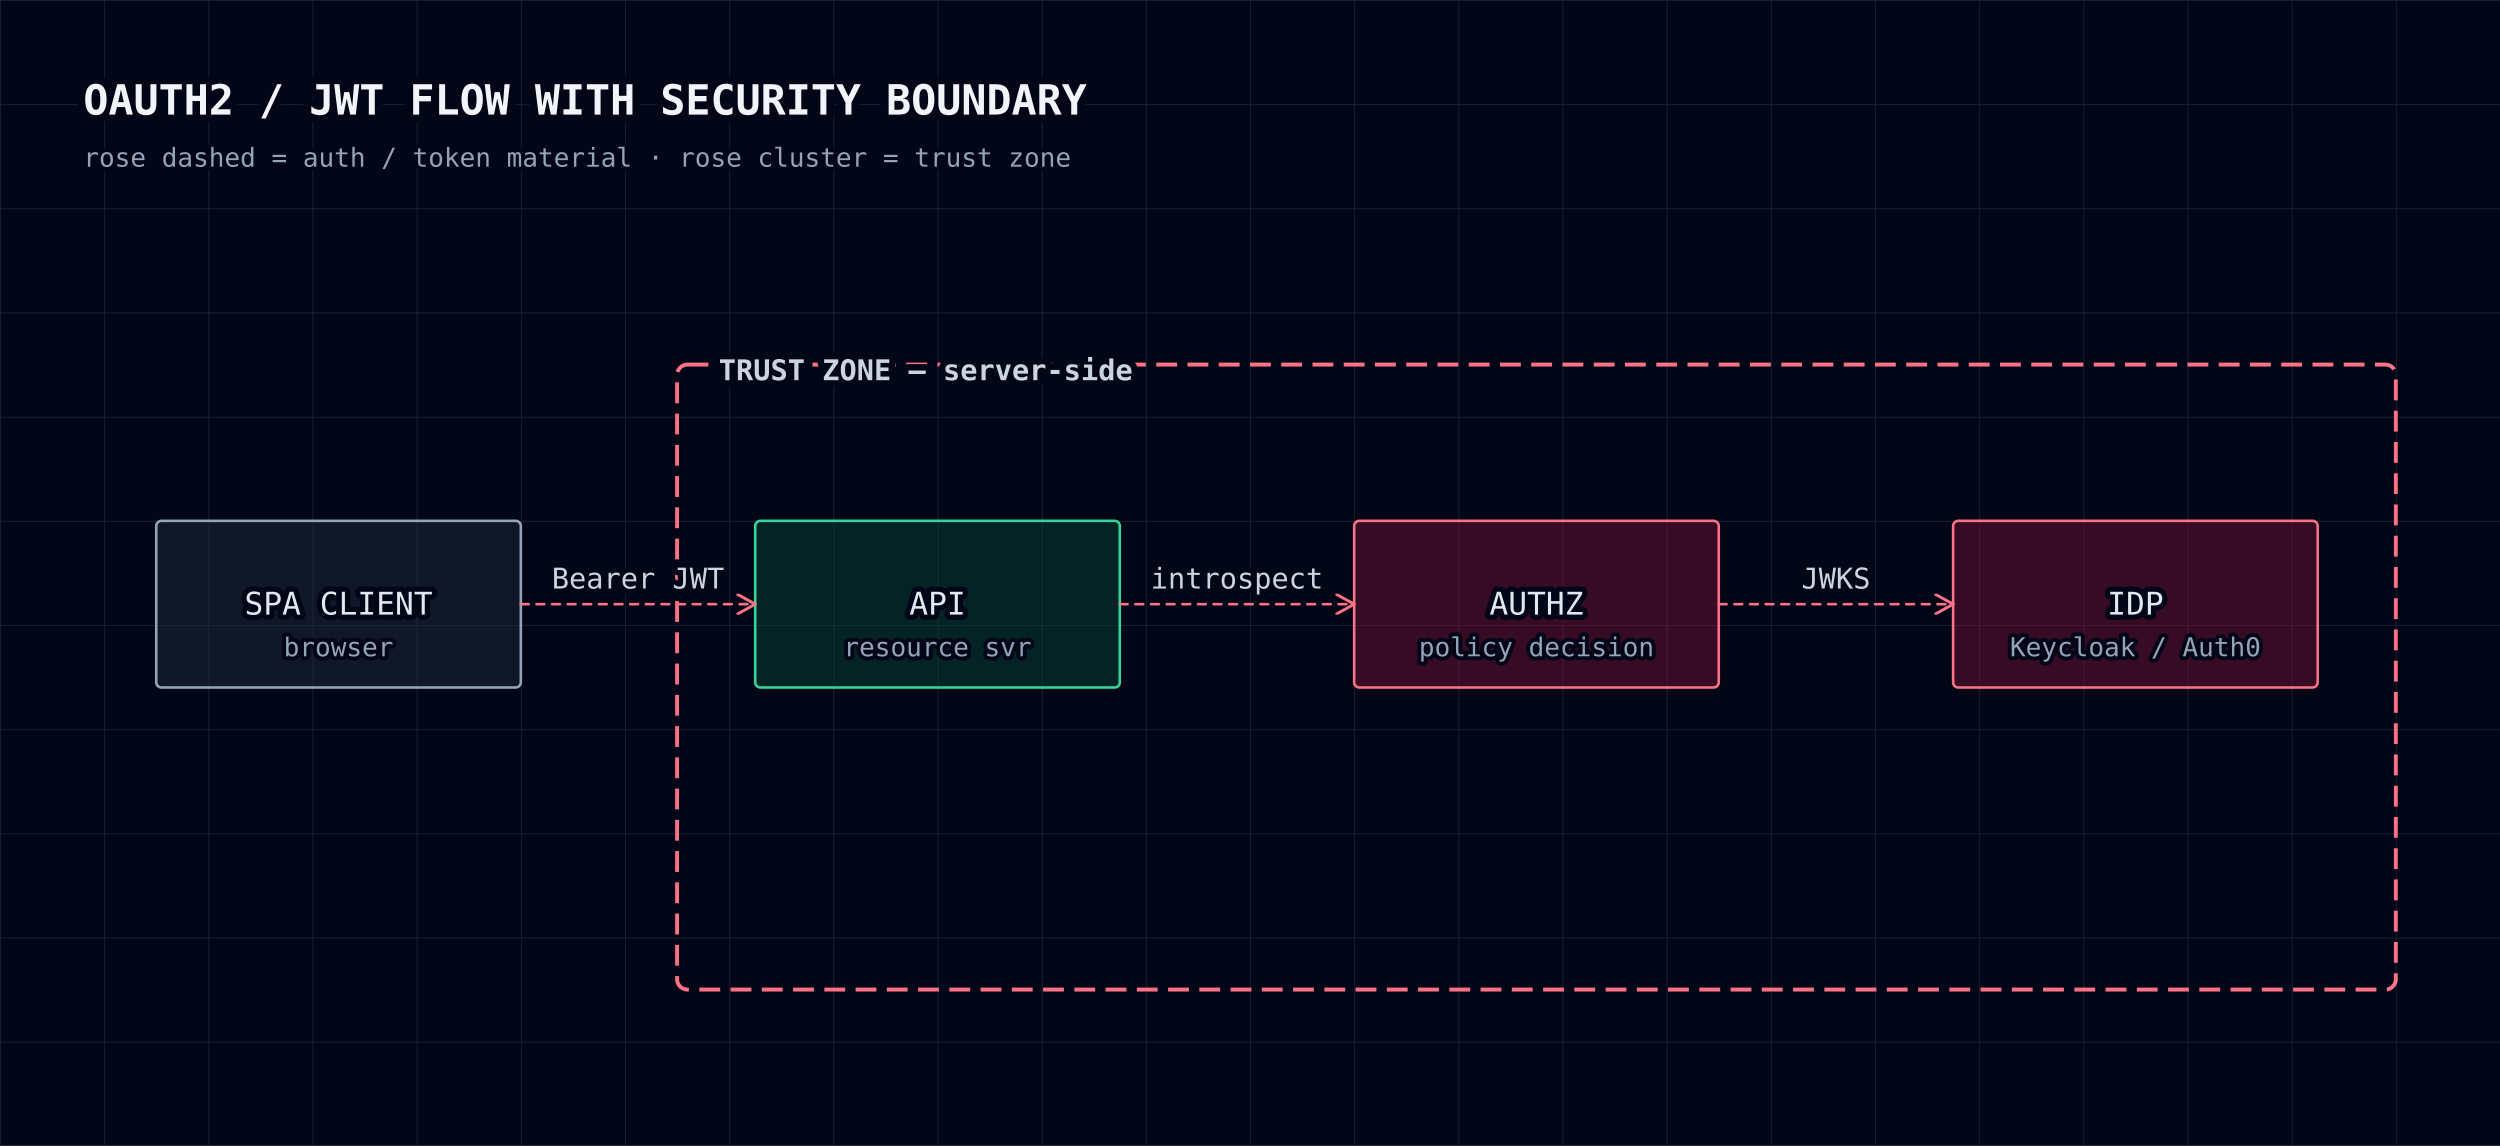
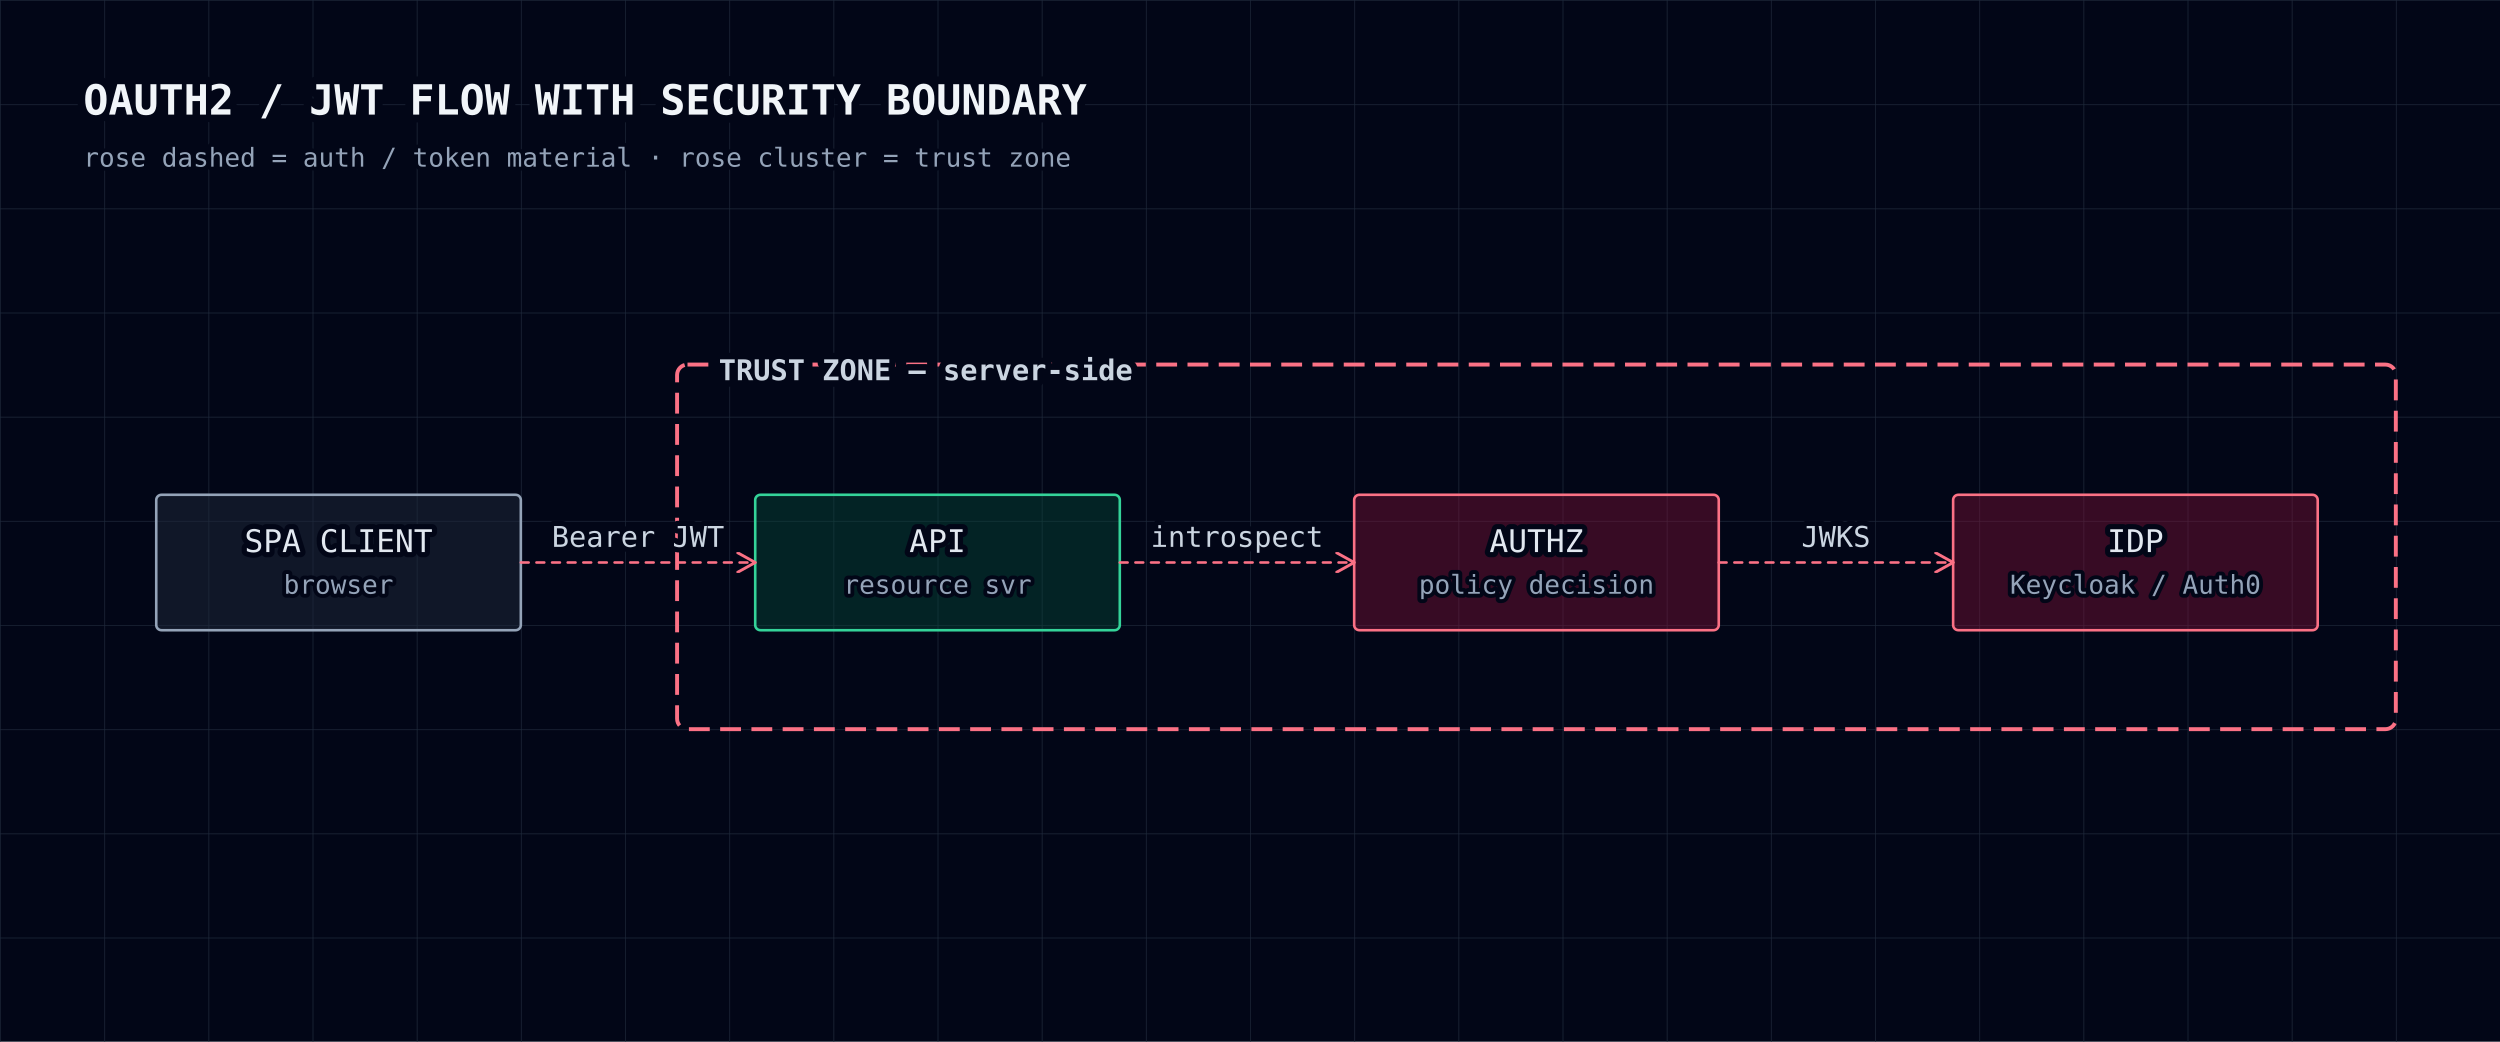
- <svg xmlns="http://www.w3.org/2000/svg" viewBox="0 0 960 440">
+ <svg xmlns="http://www.w3.org/2000/svg" viewBox="0 0 960 400">
  <defs>
    <pattern id="grid" width="40" height="40" patternUnits="userSpaceOnUse">
      <path d="M40 0 L0 0 0 40" fill="none" stroke="#1e293b" stroke-width="0.5" />
    </pattern>
-     <marker id="ah-cyan" viewBox="0 0 10 10" markerWidth="8" markerHeight="8" refX="9" refY="5" orient="auto" markerUnits="strokeWidth">
-       <path d="M0,0 L9,5 L0,10" fill="none" stroke="#22d3ee" stroke-width="1.4" stroke-linecap="round" stroke-linejoin="round" />
-     </marker>
    <marker id="ah-emerald" viewBox="0 0 10 10" markerWidth="8" markerHeight="8" refX="9" refY="5" orient="auto" markerUnits="strokeWidth">
      <path d="M0,0 L9,5 L0,10" fill="none" stroke="#34d399" stroke-width="1.4" stroke-linecap="round" stroke-linejoin="round" />
    </marker>
-     <marker id="ah-violet" viewBox="0 0 10 10" markerWidth="8" markerHeight="8" refX="9" refY="5" orient="auto" markerUnits="strokeWidth">
-       <path d="M0,0 L9,5 L0,10" fill="none" stroke="#a78bfa" stroke-width="1.4" stroke-linecap="round" stroke-linejoin="round" />
-     </marker>
    <marker id="ah-rose" viewBox="0 0 10 10" markerWidth="8" markerHeight="8" refX="9" refY="5" orient="auto" markerUnits="strokeWidth">
      <path d="M0,0 L9,5 L0,10" fill="none" stroke="#fb7185" stroke-width="1.4" stroke-linecap="round" stroke-linejoin="round" />
-     </marker>
-     <marker id="ah-amber" viewBox="0 0 10 10" markerWidth="8" markerHeight="8" refX="9" refY="5" orient="auto" markerUnits="strokeWidth">
-       <path d="M0,0 L9,5 L0,10" fill="none" stroke="#fbbf24" stroke-width="1.4" stroke-linecap="round" stroke-linejoin="round" />
    </marker>
    <marker id="ah-slate" viewBox="0 0 10 10" markerWidth="8" markerHeight="8" refX="9" refY="5" orient="auto" markerUnits="strokeWidth">
      <path d="M0,0 L9,5 L0,10" fill="none" stroke="#94a3b8" stroke-width="1.4" stroke-linecap="round" stroke-linejoin="round" />
    </marker>
  </defs>
-   <style>text{paint-order:stroke fill;stroke:#020617;stroke-width:4;stroke-linejoin:round;stroke-linecap:round;fill:#e2e8f0;font-size:12px;font-family:'JetBrains Mono',ui-monospace,monospace;}text.title{stroke-width:6;font-size:16px;font-weight:700;fill:#f1f5f9;}text.sub{stroke-width:3;font-size:10px;fill:#94a3b8;}text.lbl{font-size:11px;fill:#cbd5e1;}text.cluster{stroke-width:5;font-size:11px;font-weight:600;fill:#cbd5e1;}rect.component{transition:filter 220ms ease;cursor:pointer;}rect.component:hover{filter:drop-shadow(0 0 8px var(--glow,rgba(255,255,255,0.2)));}rect.cyan{--glow:rgba(34,211,238,0.5);}rect.emerald{--glow:rgba(52,211,153,0.5);}rect.violet{--glow:rgba(167,139,250,0.5);}rect.rose{--glow:rgba(251,113,133,0.5);}rect.amber{--glow:rgba(251,191,36,0.5);}rect.slate{--glow:rgba(148,163,184,0.4);}</style>
-   <rect width="960" height="440" fill="#020617" />
-   <rect width="960" height="440" fill="url(#grid)" />
+   <style>text{paint-order:stroke fill;stroke:#020617;stroke-width:4;stroke-linejoin:round;stroke-linecap:round;fill:#e2e8f0;font-size:12px;font-family:'JetBrains Mono',ui-monospace,monospace;}text.title{stroke-width:6;font-size:16px;font-weight:700;fill:#f1f5f9;}text.sub{stroke-width:3;font-size:10px;fill:#94a3b8;}text.lbl{font-size:11px;fill:#cbd5e1;}text.cluster{stroke-width:5;font-size:11px;font-weight:600;fill:#cbd5e1;}rect.component{transition:filter 220ms ease;cursor:pointer;}rect.component:hover{filter:drop-shadow(0 0 8px var(--glow,rgba(255,255,255,0.2)));}rect.emerald{--glow:rgba(52,211,153,0.5);}rect.rose{--glow:rgba(251,113,133,0.5);}rect.slate{--glow:rgba(148,163,184,0.4);}</style>
+   <rect width="960" height="400" fill="#020617" />
+   <rect width="960" height="400" fill="url(#grid)" />
  <text class="title" x="32" y="44">OAUTH2 / JWT FLOW WITH SECURITY BOUNDARY</text>
  <text class="sub" x="32" y="64">rose dashed = auth / token material · rose cluster = trust zone</text>
-   <rect x="260" y="140" width="660" height="240" rx="4" fill="none" stroke="#fb7185" stroke-width="1.5" stroke-dasharray="8,4" />
+   <rect x="260" y="140" width="660" height="140" rx="4" fill="none" stroke="#fb7185" stroke-width="1.5" stroke-dasharray="8,4" />
  <text class="cluster" x="276" y="146">TRUST ZONE — server-side</text>
-   <rect class="component slate" x="60" y="200" width="140" height="64" rx="2" fill="rgba(30,41,59,0.5)" stroke="#94a3b8" stroke-width="1" />
-   <text x="130" y="236" text-anchor="middle">SPA CLIENT</text>
-   <text class="sub" x="130" y="252" text-anchor="middle">browser</text>
-   <rect class="component emerald" x="290" y="200" width="140" height="64" rx="2" fill="rgba(6,78,59,0.4)" stroke="#34d399" stroke-width="1" />
-   <text x="360" y="236" text-anchor="middle">API</text>
-   <text class="sub" x="360" y="252" text-anchor="middle">resource svr</text>
-   <rect class="component rose" x="520" y="200" width="140" height="64" rx="2" fill="rgba(136,19,55,0.4)" stroke="#fb7185" stroke-width="1" />
-   <text x="590" y="236" text-anchor="middle">AUTHZ</text>
-   <text class="sub" x="590" y="252" text-anchor="middle">policy decision</text>
-   <rect class="component rose" x="750" y="200" width="140" height="64" rx="2" fill="rgba(136,19,55,0.4)" stroke="#fb7185" stroke-width="1" />
-   <text x="820" y="236" text-anchor="middle">IDP</text>
-   <text class="sub" x="820" y="252" text-anchor="middle">Keycloak / Auth0</text>
-   <path d="M200,232 H290" fill="none" stroke="#fb7185" stroke-width="1.0" stroke-dasharray="3,3" stroke-linecap="round" stroke-linejoin="round" marker-end="url(#ah-rose)" />
-   <text class="lbl" x="245" y="226" text-anchor="middle">Bearer JWT</text>
-   <path d="M430,232 H520" fill="none" stroke="#fb7185" stroke-width="1.0" stroke-dasharray="3,3" stroke-linecap="round" stroke-linejoin="round" marker-end="url(#ah-rose)" />
-   <text class="lbl" x="475" y="226" text-anchor="middle">introspect</text>
-   <path d="M660,232 H750" fill="none" stroke="#fb7185" stroke-width="1.0" stroke-dasharray="3,3" stroke-linecap="round" stroke-linejoin="round" marker-end="url(#ah-rose)" />
-   <text class="lbl" x="705" y="226" text-anchor="middle">JWKS</text>
+   <rect class="component slate" x="60" y="190" width="140" height="52" rx="2" fill="rgba(30,41,59,0.5)" stroke="#94a3b8" stroke-width="1" />
+   <text x="130" y="212" text-anchor="middle">SPA CLIENT</text>
+   <text class="sub" x="130" y="228" text-anchor="middle">browser</text>
+   <rect class="component emerald" x="290" y="190" width="140" height="52" rx="2" fill="rgba(6,78,59,0.4)" stroke="#34d399" stroke-width="1" />
+   <text x="360" y="212" text-anchor="middle">API</text>
+   <text class="sub" x="360" y="228" text-anchor="middle">resource svr</text>
+   <rect class="component rose" x="520" y="190" width="140" height="52" rx="2" fill="rgba(136,19,55,0.4)" stroke="#fb7185" stroke-width="1" />
+   <text x="590" y="212" text-anchor="middle">AUTHZ</text>
+   <text class="sub" x="590" y="228" text-anchor="middle">policy decision</text>
+   <rect class="component rose" x="750" y="190" width="140" height="52" rx="2" fill="rgba(136,19,55,0.4)" stroke="#fb7185" stroke-width="1" />
+   <text x="820" y="212" text-anchor="middle">IDP</text>
+   <text class="sub" x="820" y="228" text-anchor="middle">Keycloak / Auth0</text>
+   <path d="M200,216 H290" fill="none" stroke="#fb7185" stroke-width="1.0" stroke-dasharray="3,3" stroke-linecap="round" marker-end="url(#ah-rose)" />
+   <text class="lbl" x="245" y="210" text-anchor="middle">Bearer JWT</text>
+   <path d="M430,216 H520" fill="none" stroke="#fb7185" stroke-width="1.0" stroke-dasharray="3,3" stroke-linecap="round" marker-end="url(#ah-rose)" />
+   <text class="lbl" x="475" y="210" text-anchor="middle">introspect</text>
+   <path d="M660,216 H750" fill="none" stroke="#fb7185" stroke-width="1.0" stroke-dasharray="3,3" stroke-linecap="round" marker-end="url(#ah-rose)" />
+   <text class="lbl" x="705" y="210" text-anchor="middle">JWKS</text>
</svg>
